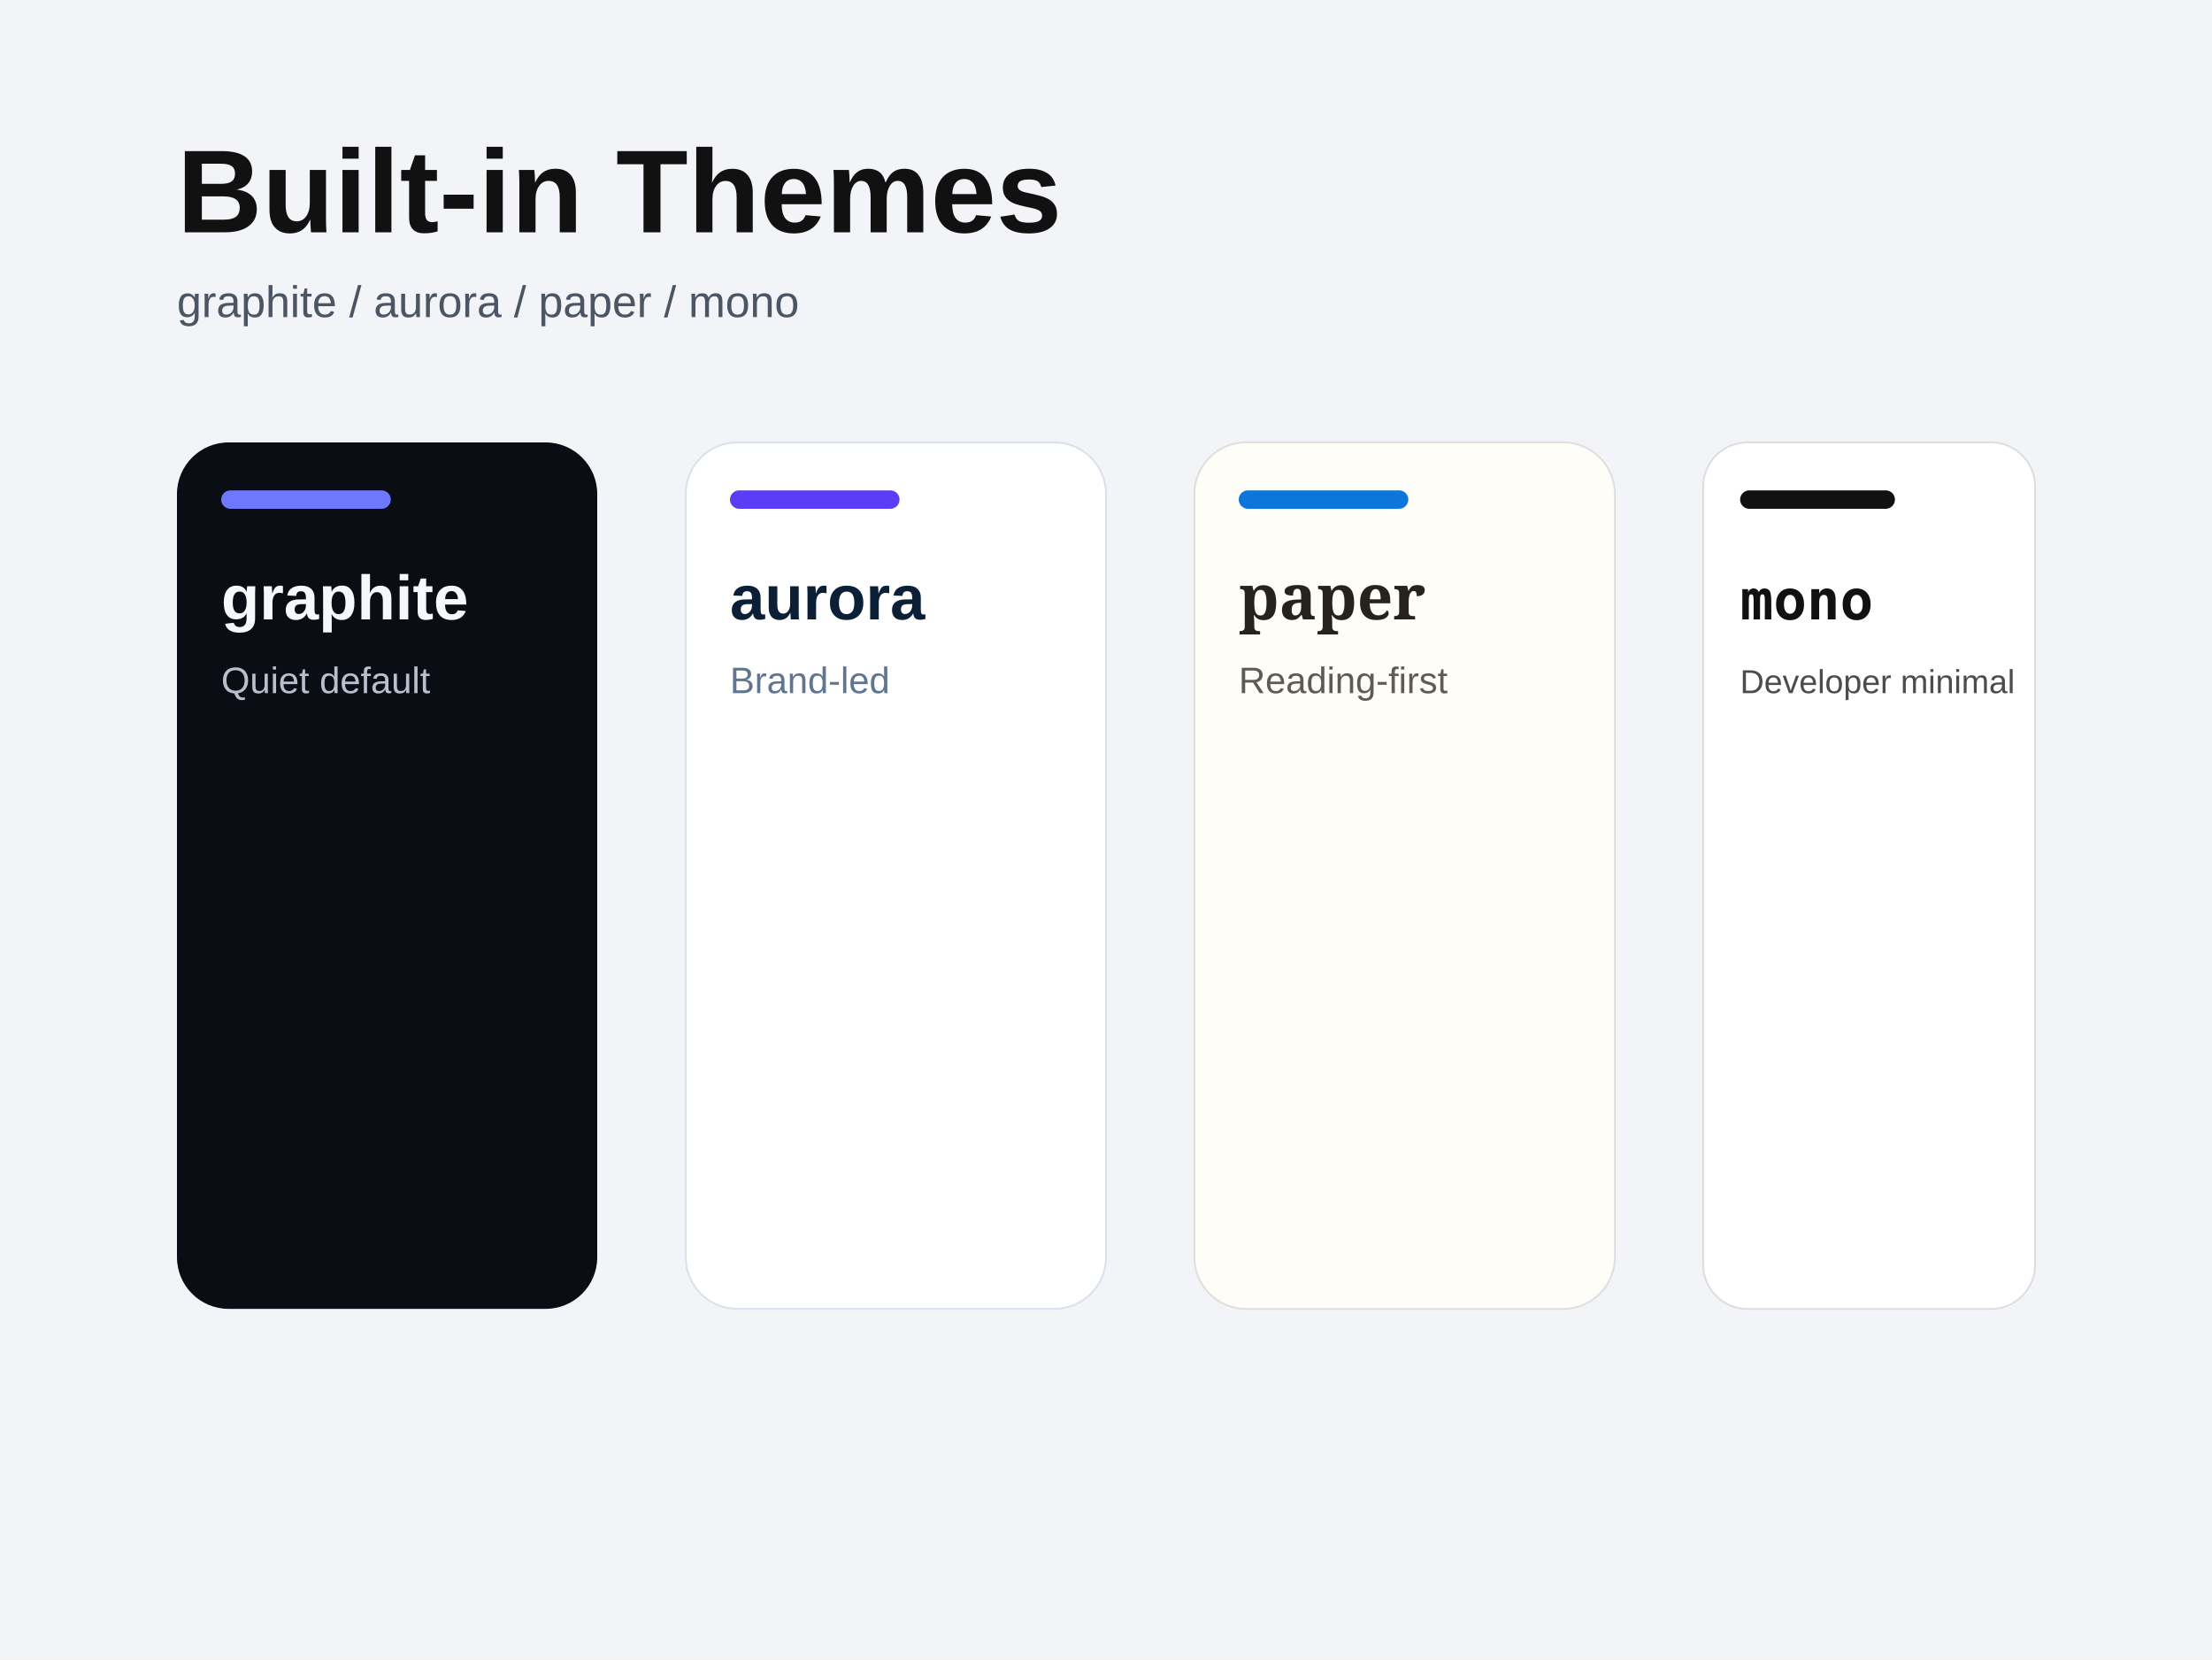
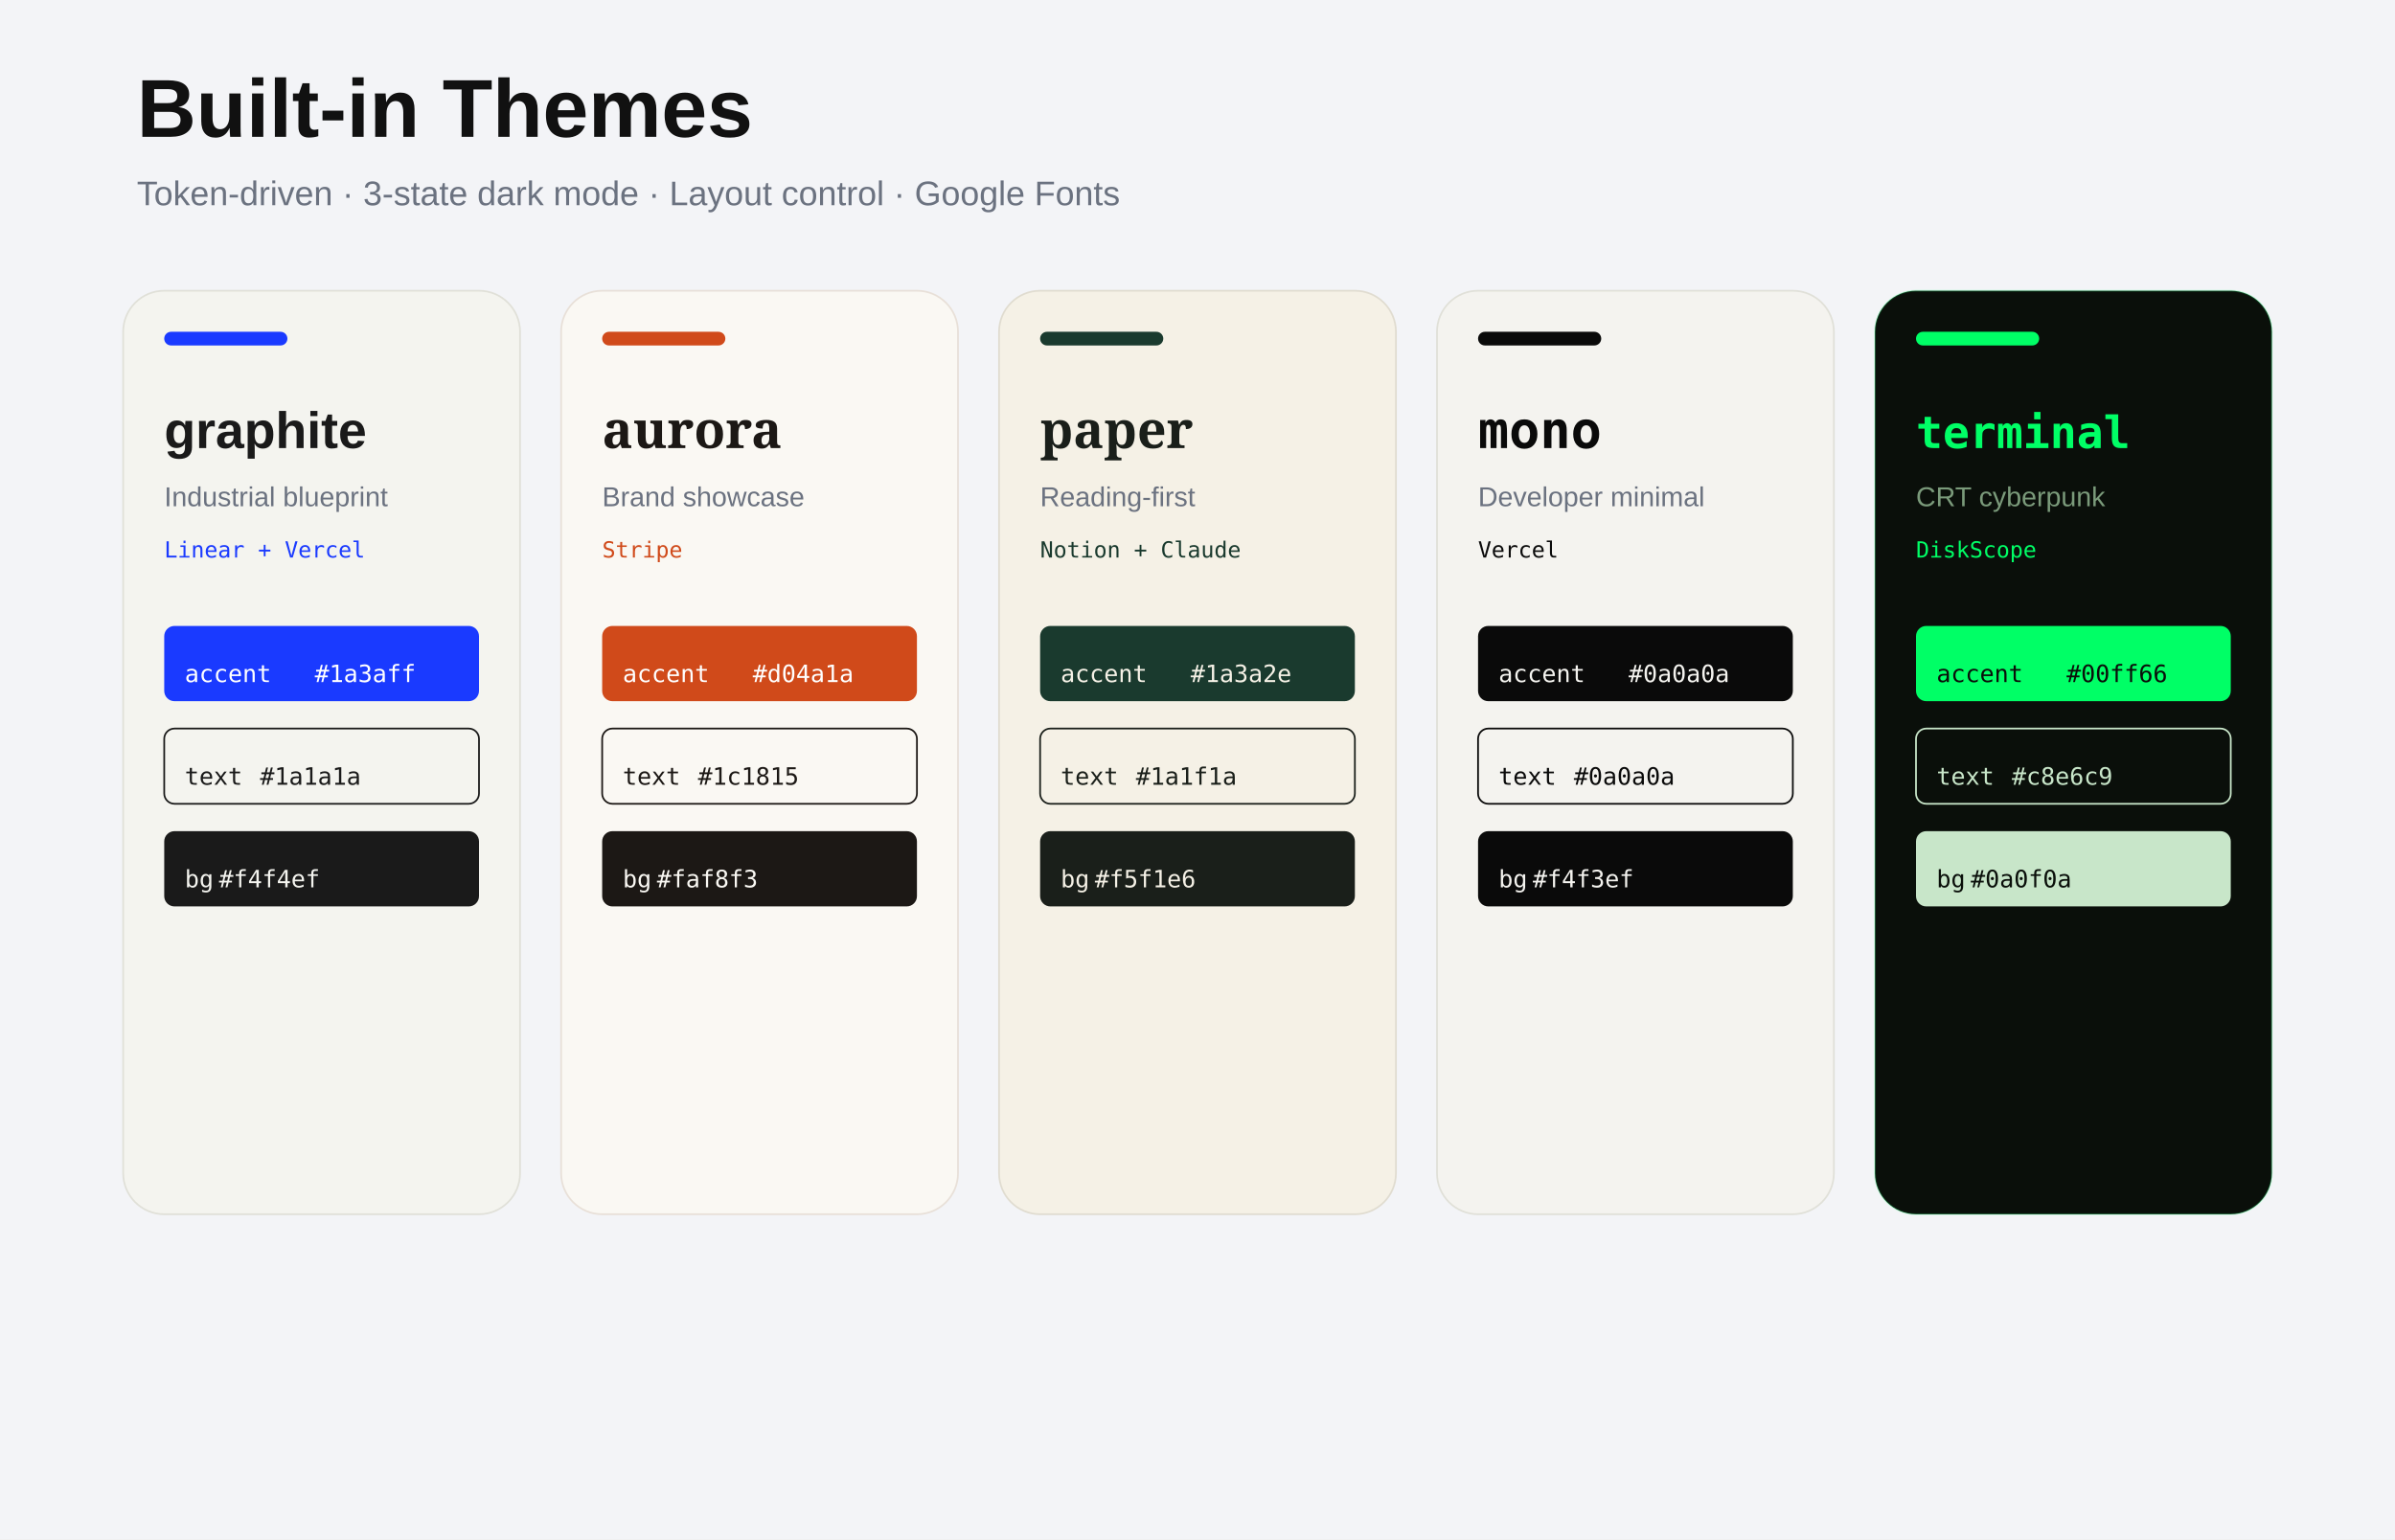
- <svg xmlns="http://www.w3.org/2000/svg" viewBox="0 0 1200 900" role="img" aria-labelledby="title desc">
-   <rect width="1200" height="900" fill="#f3f4f7" />
-   <text x="96" y="126" fill="#111111" font-size="64" font-family="Segoe UI, Arial, sans-serif" font-weight="700">Built-in Themes</text>
-   <text x="96" y="172" fill="#4b5563" font-size="24" font-family="Segoe UI, Arial, sans-serif">graphite / aurora / paper / mono</text>
-   <g transform="translate(96 240)">
-     <rect width="228" height="470" rx="28" fill="#0a0d14" />
-     <rect x="24" y="26" width="92" height="10" rx="5" fill="#6d78ff" />
-     <text x="24" y="96" fill="#f6f8fb" font-size="34" font-family="Segoe UI, Arial, sans-serif" font-weight="700">graphite</text>
-     <text x="24" y="136" fill="#b8c0ce" font-size="20" font-family="Segoe UI, Arial, sans-serif">Quiet default</text>
+ <svg xmlns="http://www.w3.org/2000/svg" viewBox="0 0 1400 900" role="img" aria-labelledby="title desc">
+   <rect width="1400" height="900" fill="#f3f4f7" />
+   <text x="80" y="80" fill="#111111" font-size="48" font-family="Segoe UI, Arial, sans-serif" font-weight="700">Built-in Themes</text>
+   <text x="80" y="120" fill="#6b7280" font-size="20" font-family="Segoe UI, Arial, sans-serif">Token-driven · 3-state dark mode · Layout control · Google Fonts</text>
+   <g transform="translate(72 170)">
+     <rect width="232" height="540" rx="24" fill="#f4f4ef" stroke="#e0e0d8" stroke-width="1" />
+     <rect x="24" y="24" width="72" height="8" rx="4" fill="#1a3aff" />
+     <text x="24" y="92" fill="#1a1a1a" font-size="30" font-family="Segoe UI, Arial, sans-serif" font-weight="700">graphite</text>
+     <text x="24" y="126" fill="#6b7280" font-size="16" font-family="Segoe UI, Arial, sans-serif">Industrial blueprint</text>
+     <text x="24" y="156" fill="#1a3aff" font-size="13" font-family="Consolas, monospace">Linear + Vercel</text>
+     <rect x="24" y="196" width="184" height="44" rx="6" fill="#1a3aff" />
+     <text x="36" y="224" fill="#ffffff" font-size="14" font-family="Consolas, monospace" dominant-baseline="central">accent</text>
+     <text x="112" y="224" fill="#ffffff" font-size="14" font-family="Consolas, monospace" dominant-baseline="central">#1a3aff</text>
+     <rect x="24" y="256" width="184" height="44" rx="6" fill="#f4f4ef" stroke="#1a1a1a" stroke-width="1" />
+     <text x="36" y="284" fill="#1a1a1a" font-size="14" font-family="Consolas, monospace" dominant-baseline="central">text</text>
+     <text x="80" y="284" fill="#1a1a1a" font-size="14" font-family="Consolas, monospace" dominant-baseline="central">#1a1a1a</text>
+     <rect x="24" y="316" width="184" height="44" rx="6" fill="#1a1a1a" />
+     <text x="36" y="344" fill="#f4f4ef" font-size="14" font-family="Consolas, monospace" dominant-baseline="central">bg</text>
+     <text x="56" y="344" fill="#f4f4ef" font-size="14" font-family="Consolas, monospace" dominant-baseline="central">#f4f4ef</text>
  </g>
-   <g transform="translate(372 240)">
-     <rect width="228" height="470" rx="28" fill="#ffffff" stroke="#d9e1ec" />
-     <rect x="24" y="26" width="92" height="10" rx="5" fill="#5b3df5" />
-     <text x="24" y="96" fill="#0b1f36" font-size="34" font-family="Segoe UI, Arial, sans-serif" font-weight="700">aurora</text>
-     <text x="24" y="136" fill="#60758f" font-size="20" font-family="Segoe UI, Arial, sans-serif">Brand-led</text>
+   <g transform="translate(328 170)">
+     <rect width="232" height="540" rx="24" fill="#faf8f3" stroke="#e8e0d8" stroke-width="1" />
+     <rect x="24" y="24" width="72" height="8" rx="4" fill="#d04a1a" />
+     <text x="24" y="92" fill="#1c1815" font-size="30" font-family="Georgia, serif" font-weight="700">aurora</text>
+     <text x="24" y="126" fill="#6b7280" font-size="16" font-family="Segoe UI, Arial, sans-serif">Brand showcase</text>
+     <text x="24" y="156" fill="#d04a1a" font-size="13" font-family="Consolas, monospace">Stripe</text>
+     <rect x="24" y="196" width="184" height="44" rx="6" fill="#d04a1a" />
+     <text x="36" y="224" fill="#ffffff" font-size="14" font-family="Consolas, monospace" dominant-baseline="central">accent</text>
+     <text x="112" y="224" fill="#ffffff" font-size="14" font-family="Consolas, monospace" dominant-baseline="central">#d04a1a</text>
+     <rect x="24" y="256" width="184" height="44" rx="6" fill="#faf8f3" stroke="#1c1815" stroke-width="1" />
+     <text x="36" y="284" fill="#1c1815" font-size="14" font-family="Consolas, monospace" dominant-baseline="central">text</text>
+     <text x="80" y="284" fill="#1c1815" font-size="14" font-family="Consolas, monospace" dominant-baseline="central">#1c1815</text>
+     <rect x="24" y="316" width="184" height="44" rx="6" fill="#1c1815" />
+     <text x="36" y="344" fill="#faf8f3" font-size="14" font-family="Consolas, monospace" dominant-baseline="central">bg</text>
+     <text x="56" y="344" fill="#faf8f3" font-size="14" font-family="Consolas, monospace" dominant-baseline="central">#faf8f3</text>
  </g>
-   <g transform="translate(648 240)">
-     <rect width="228" height="470" rx="28" fill="#fffdf8" stroke="rgba(38,35,31,.12)" />
-     <rect x="24" y="26" width="92" height="10" rx="5" fill="#0c76db" />
-     <text x="24" y="96" fill="#26231f" font-size="34" font-family="Georgia, serif" font-weight="700">paper</text>
-     <text x="24" y="136" fill="#5f5a54" font-size="20" font-family="Segoe UI, Arial, sans-serif">Reading-first</text>
+   <g transform="translate(584 170)">
+     <rect width="232" height="540" rx="24" fill="#f5f1e6" stroke="#e0dcd0" stroke-width="1" />
+     <rect x="24" y="24" width="72" height="8" rx="4" fill="#1a3a2e" />
+     <text x="24" y="92" fill="#1a1f1a" font-size="30" font-family="Georgia, serif" font-weight="700">paper</text>
+     <text x="24" y="126" fill="#6b7280" font-size="16" font-family="Segoe UI, Arial, sans-serif">Reading-first</text>
+     <text x="24" y="156" fill="#1a3a2e" font-size="13" font-family="Consolas, monospace">Notion + Claude</text>
+     <rect x="24" y="196" width="184" height="44" rx="6" fill="#1a3a2e" />
+     <text x="36" y="224" fill="#f5f1e6" font-size="14" font-family="Consolas, monospace" dominant-baseline="central">accent</text>
+     <text x="112" y="224" fill="#f5f1e6" font-size="14" font-family="Consolas, monospace" dominant-baseline="central">#1a3a2e</text>
+     <rect x="24" y="256" width="184" height="44" rx="6" fill="#f5f1e6" stroke="#1a1f1a" stroke-width="1" />
+     <text x="36" y="284" fill="#1a1f1a" font-size="14" font-family="Consolas, monospace" dominant-baseline="central">text</text>
+     <text x="80" y="284" fill="#1a1f1a" font-size="14" font-family="Consolas, monospace" dominant-baseline="central">#1a1f1a</text>
+     <rect x="24" y="316" width="184" height="44" rx="6" fill="#1a1f1a" />
+     <text x="36" y="344" fill="#f5f1e6" font-size="14" font-family="Consolas, monospace" dominant-baseline="central">bg</text>
+     <text x="56" y="344" fill="#f5f1e6" font-size="14" font-family="Consolas, monospace" dominant-baseline="central">#f5f1e6</text>
  </g>
-   <g transform="translate(924 240)">
-     <rect width="180" height="470" rx="24" fill="#ffffff" stroke="rgba(17,17,17,.12)" />
-     <rect x="20" y="26" width="84" height="10" rx="5" fill="#111111" />
-     <text x="20" y="96" fill="#111111" font-size="30" font-family="Consolas, monospace" font-weight="700">mono</text>
-     <text x="20" y="136" fill="#4c4c4c" font-size="18" font-family="Segoe UI, Arial, sans-serif">Developer minimal</text>
+   <g transform="translate(840 170)">
+     <rect width="232" height="540" rx="24" fill="#f4f3ef" stroke="#e0e0d8" stroke-width="1" />
+     <rect x="24" y="24" width="72" height="8" rx="4" fill="#0a0a0a" />
+     <text x="24" y="92" fill="#0a0a0a" font-size="30" font-family="Consolas, monospace" font-weight="700">mono</text>
+     <text x="24" y="126" fill="#6b7280" font-size="16" font-family="Segoe UI, Arial, sans-serif">Developer minimal</text>
+     <text x="24" y="156" fill="#0a0a0a" font-size="13" font-family="Consolas, monospace">Vercel</text>
+     <rect x="24" y="196" width="184" height="44" rx="6" fill="#0a0a0a" />
+     <text x="36" y="224" fill="#f4f3ef" font-size="14" font-family="Consolas, monospace" dominant-baseline="central">accent</text>
+     <text x="112" y="224" fill="#f4f3ef" font-size="14" font-family="Consolas, monospace" dominant-baseline="central">#0a0a0a</text>
+     <rect x="24" y="256" width="184" height="44" rx="6" fill="#f4f3ef" stroke="#0a0a0a" stroke-width="1" />
+     <text x="36" y="284" fill="#0a0a0a" font-size="14" font-family="Consolas, monospace" dominant-baseline="central">text</text>
+     <text x="80" y="284" fill="#0a0a0a" font-size="14" font-family="Consolas, monospace" dominant-baseline="central">#0a0a0a</text>
+     <rect x="24" y="316" width="184" height="44" rx="6" fill="#0a0a0a" />
+     <text x="36" y="344" fill="#f4f3ef" font-size="14" font-family="Consolas, monospace" dominant-baseline="central">bg</text>
+     <text x="56" y="344" fill="#f4f3ef" font-size="14" font-family="Consolas, monospace" dominant-baseline="central">#f4f3ef</text>
+   </g>
+   <g transform="translate(1096 170)">
+     <rect width="232" height="540" rx="24" fill="#0a0f0a" stroke="#00ff6633" stroke-width="1" />
+     <rect x="24" y="24" width="72" height="8" rx="4" fill="#00ff66" />
+     <text x="24" y="92" fill="#00ff66" font-size="26" font-family="Consolas, monospace" font-weight="700">terminal</text>
+     <text x="24" y="126" fill="#7a9a7a" font-size="16" font-family="Segoe UI, Arial, sans-serif">CRT cyberpunk</text>
+     <text x="24" y="156" fill="#00ff66" font-size="13" font-family="Consolas, monospace">DiskScope</text>
+     <rect x="24" y="196" width="184" height="44" rx="6" fill="#00ff66" />
+     <text x="36" y="224" fill="#0a0f0a" font-size="14" font-family="Consolas, monospace" dominant-baseline="central">accent</text>
+     <text x="112" y="224" fill="#0a0f0a" font-size="14" font-family="Consolas, monospace" dominant-baseline="central">#00ff66</text>
+     <rect x="24" y="256" width="184" height="44" rx="6" fill="#0a0f0a" stroke="#c8e6c9" stroke-width="1" />
+     <text x="36" y="284" fill="#c8e6c9" font-size="14" font-family="Consolas, monospace" dominant-baseline="central">text</text>
+     <text x="80" y="284" fill="#c8e6c9" font-size="14" font-family="Consolas, monospace" dominant-baseline="central">#c8e6c9</text>
+     <rect x="24" y="316" width="184" height="44" rx="6" fill="#c8e6c9" />
+     <text x="36" y="344" fill="#0a0f0a" font-size="14" font-family="Consolas, monospace" dominant-baseline="central">bg</text>
+     <text x="56" y="344" fill="#0a0f0a" font-size="14" font-family="Consolas, monospace" dominant-baseline="central">#0a0f0a</text>
  </g>
</svg>
